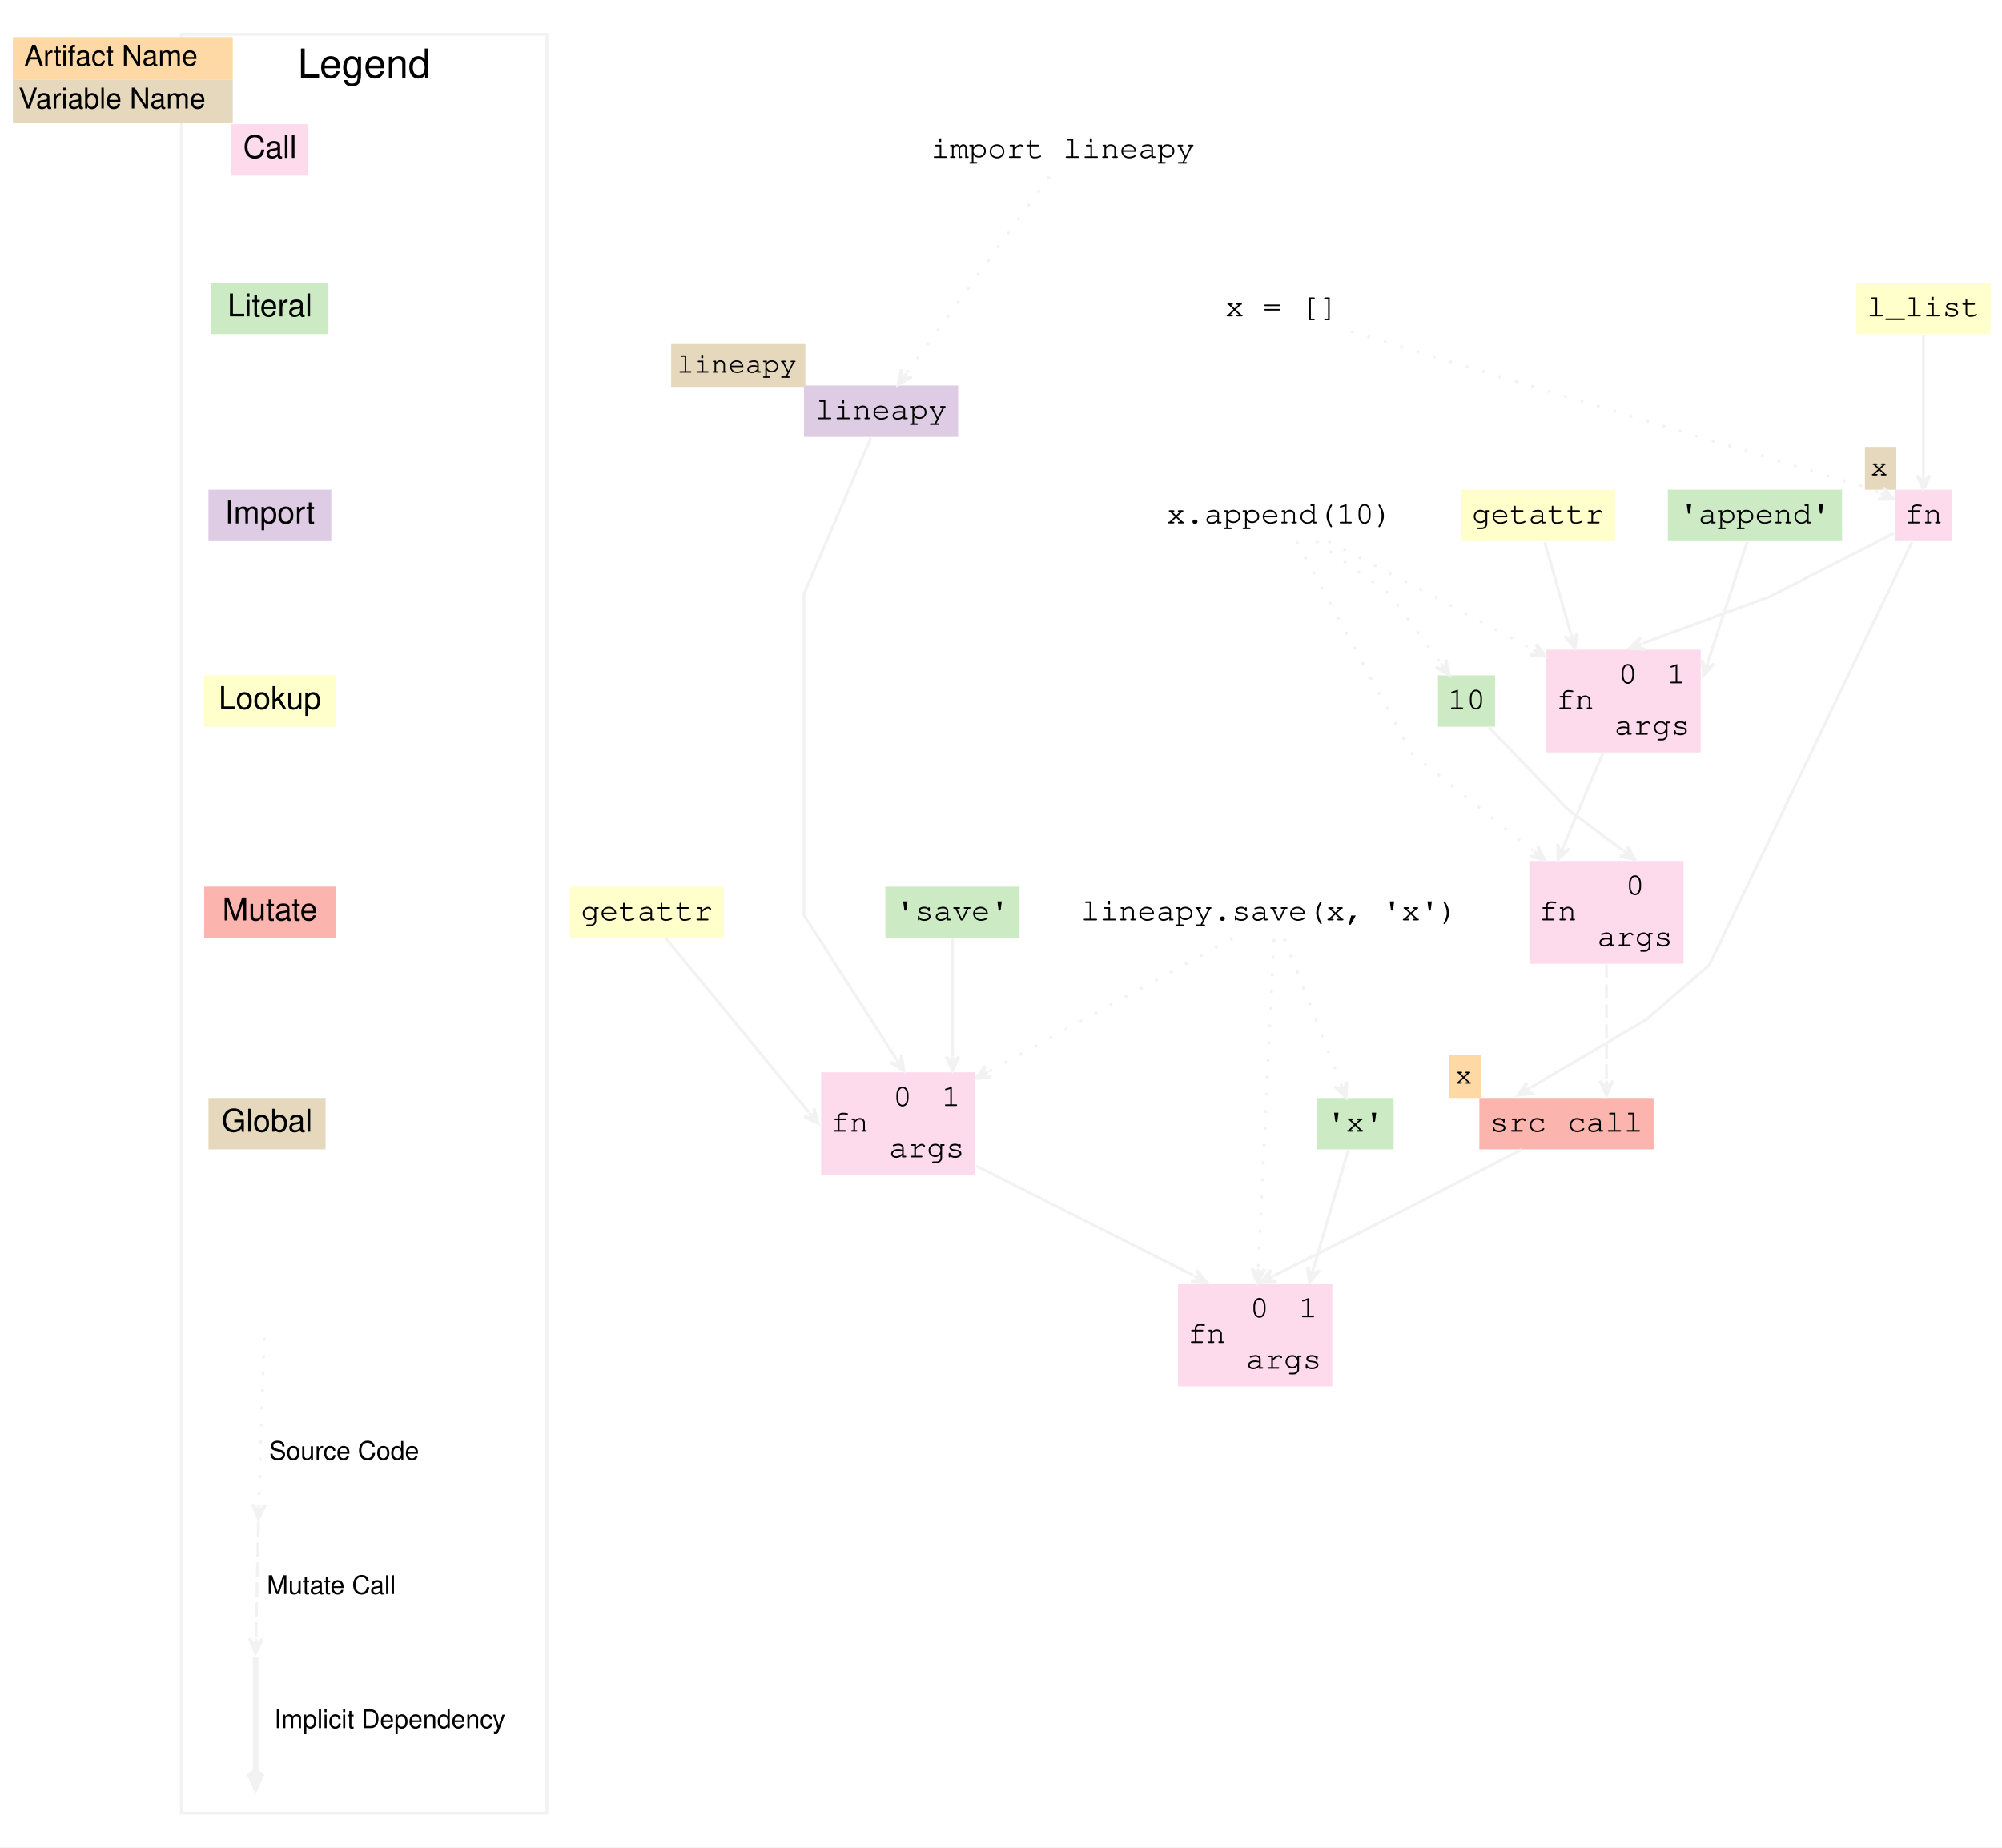
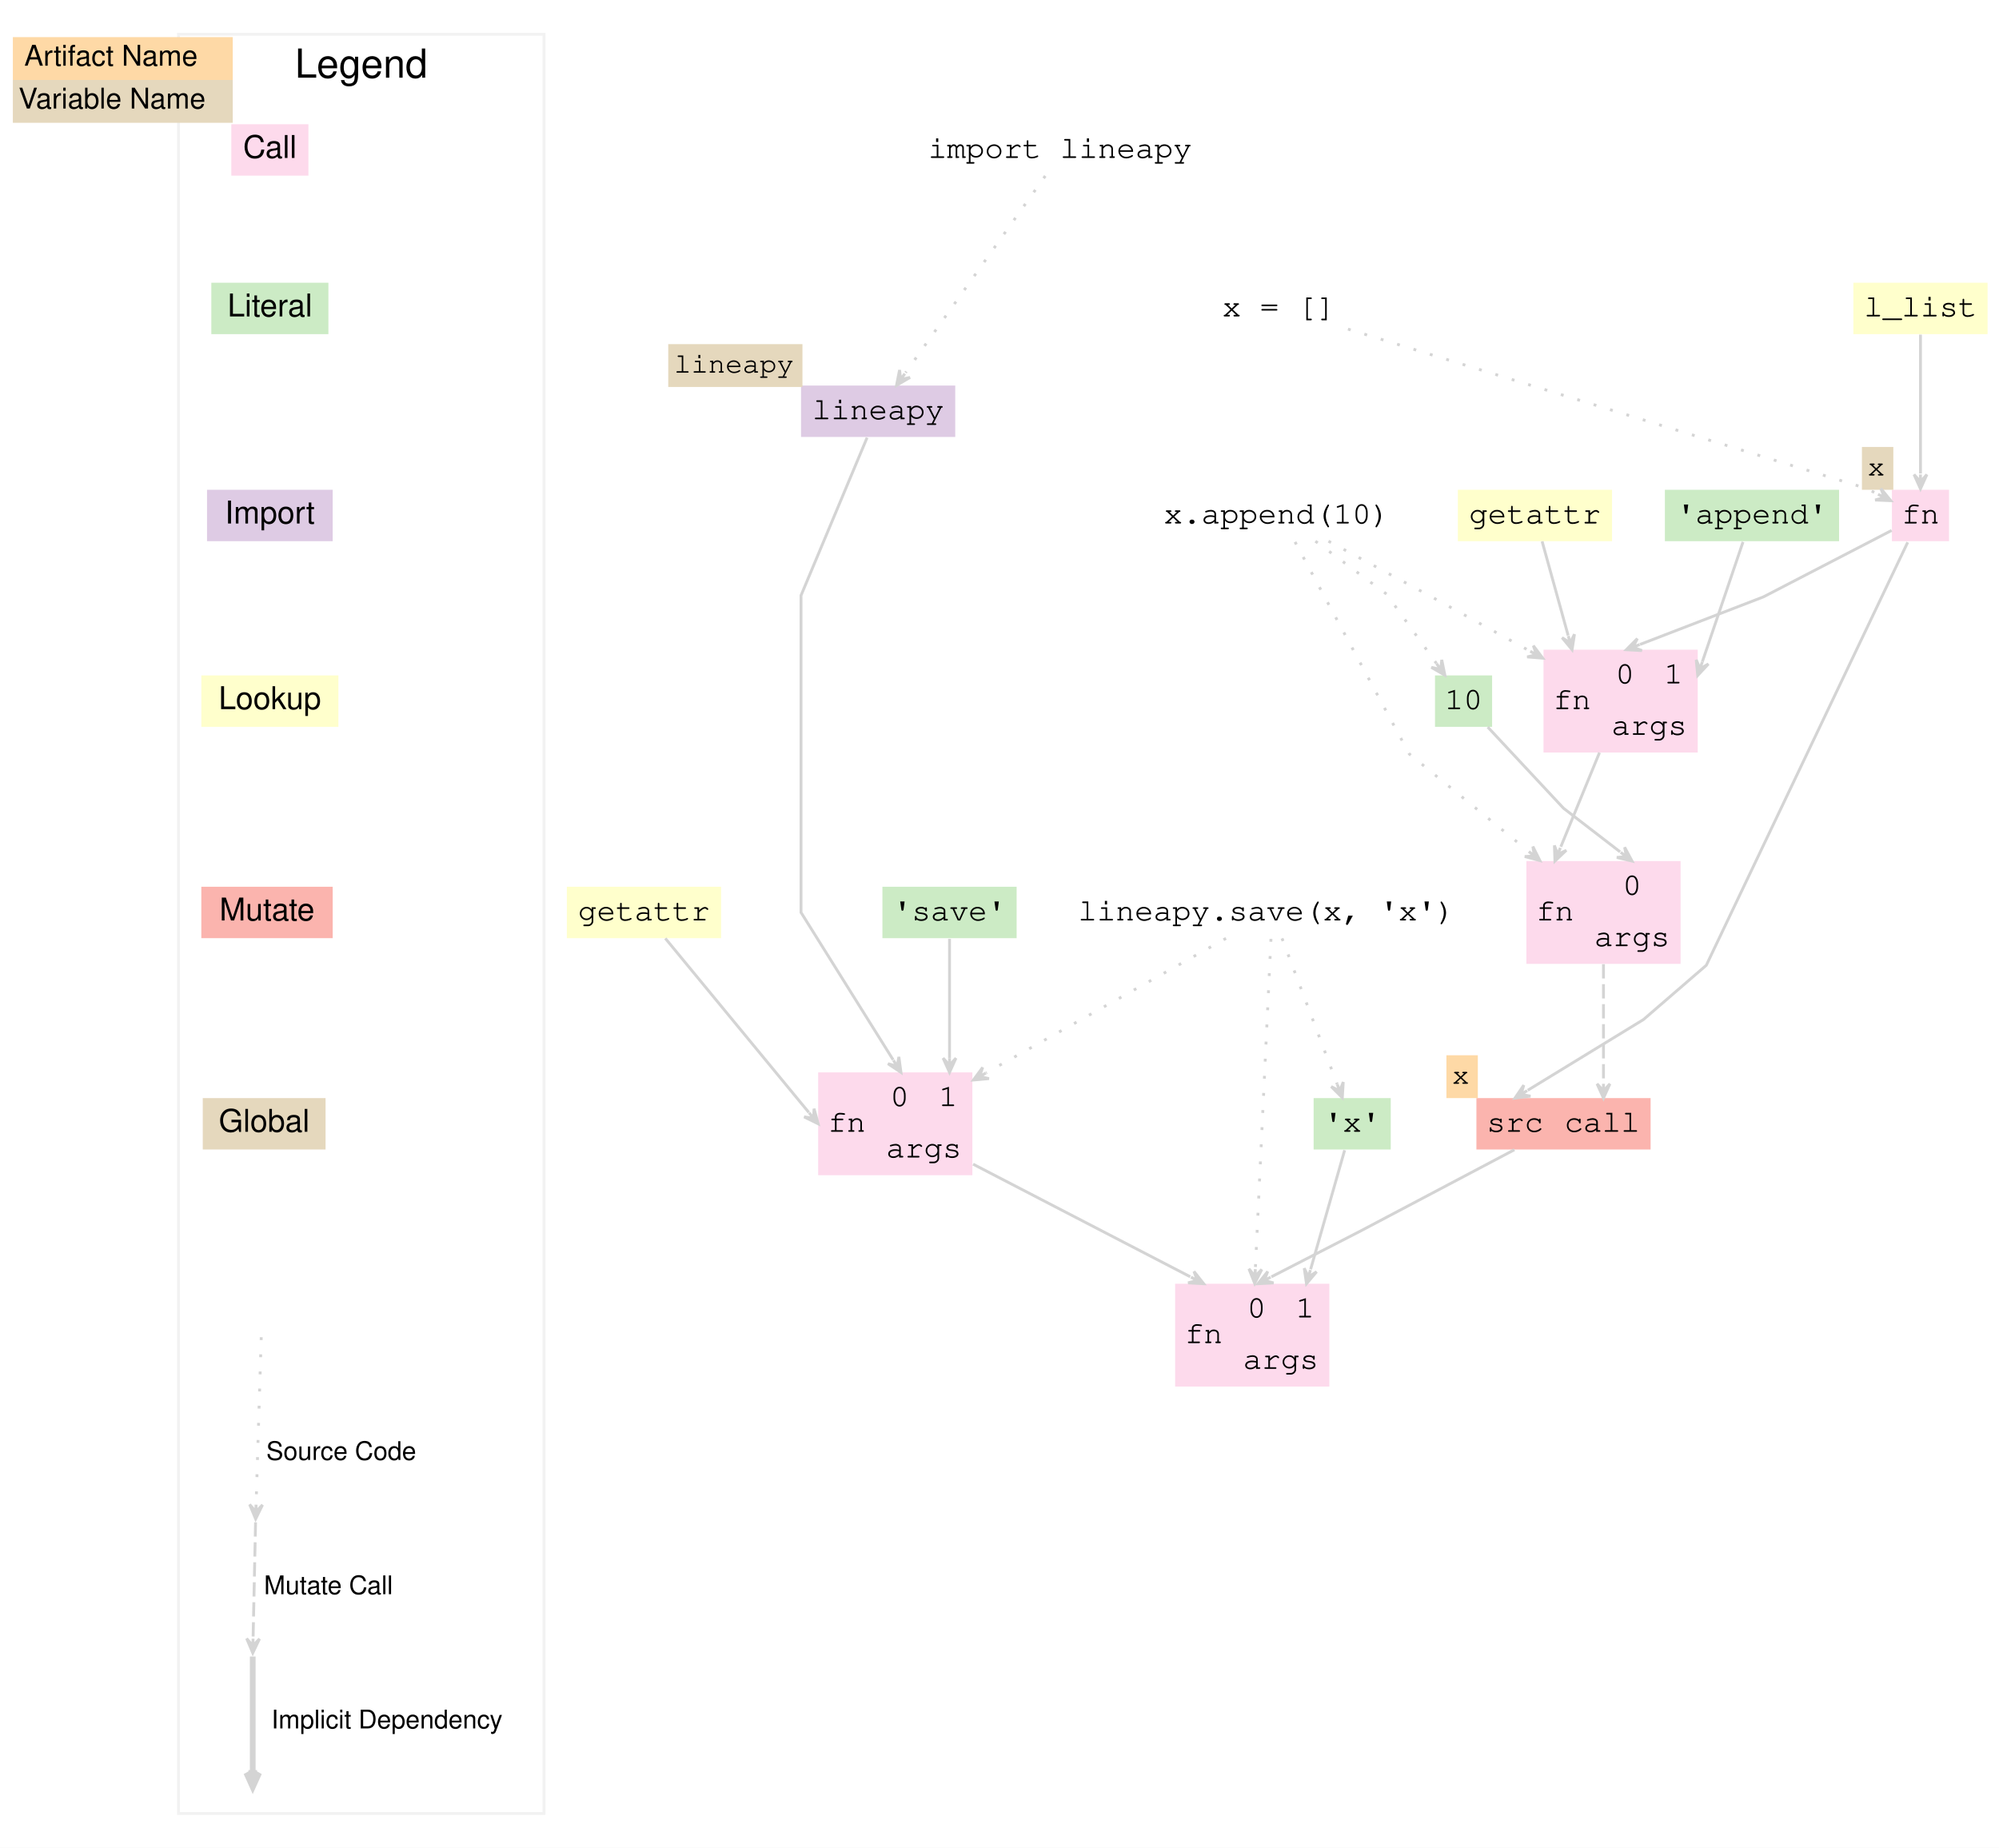
- <svg xmlns="http://www.w3.org/2000/svg" width="701pt" height="647pt" viewBox="0 0 701 647">
+ <svg xmlns="http://www.w3.org/2000/svg" width="700pt" height="647pt" viewBox="0 0 700 647">
  <g class="graph" transform="scale(1) translate(4 643)">
-     <polygon points="-4 4 -4 -643 697 -643 697 4" fill="#fff" stroke="transparent" />
+     <polygon points="-4 4 -4 -643 696 -643 696 4" fill="#fff" stroke="transparent" />
    <g class="cluster">
-       <polygon points="59.5 -8 59.5 -631 187.5 -631 187.5 -8" fill="none" stroke="#f2f2f2" />
-       <text x="123.5" y="-615.8" font-family="Helvetica,sans-Serif" font-size="14" text-anchor="middle">Legend</text>
+       <polygon points="58.5 -8 58.5 -631 186.5 -631 186.5 -8" fill="none" stroke="#f2f2f2" />
+       <text x="122.5" y="-615.8" fill="#000000" font-family="Helvetica,sans-Serif" font-size="14" text-anchor="middle">Legend</text>
    </g>
    <g class="node">
      <polygon points="77 -581.5 77 -599.5 104 -599.5 104 -581.5" fill="#fddaec" stroke="#f2f2f2" stroke-width="0" />
      <text x="90.5" y="-587.7" fill="#000000" font-family="Helvetica,sans-Serif" font-size="11" text-anchor="middle">Call</text>
      <polygon points="0.5 -615 0.5 -630 77.5 -630 77.5 -615" fill="#fed9a6" stroke="transparent" />
      <text x="4.5" y="-620" fill="#000000" font-family="Helvetica,sans-Serif" font-size="10">Artifact Name</text>
      <polygon points="0.5 -600 0.5 -615 77.5 -615 77.5 -600" fill="#e5d8bd" stroke="transparent" />
      <text x="2.5" y="-605" fill="#000000" font-family="Helvetica,sans-Serif" font-size="10">Variable Name</text>
      <polygon points="111 -544 70 -544 70 -526 111 -526" fill="#ccebc5" stroke="#f2f2f2" stroke-width="0" />
      <text x="90.5" y="-532.2" fill="#000000" font-family="Helvetica,sans-Serif" font-size="11" text-anchor="middle">Literal</text>
-       <polygon points="112 -471.5 69 -471.5 69 -453.5 112 -453.5" fill="#decbe4" stroke="#f2f2f2" stroke-width="0" />
+       <polygon points="112.5 -471.5 68.5 -471.5 68.5 -453.5 112.5 -453.5" fill="#decbe4" stroke="#f2f2f2" stroke-width="0" />
      <text x="90.5" y="-459.7" fill="#000000" font-family="Helvetica,sans-Serif" font-size="11" text-anchor="middle">Import</text>
-       <polygon points="113.5 -406.5 67.5 -406.5 67.5 -388.5 113.5 -388.5" fill="#ffc" stroke="#f2f2f2" stroke-width="0" />
+       <polygon points="114.5 -406.5 66.5 -406.5 66.5 -388.5 114.5 -388.5" fill="#ffc" stroke="#f2f2f2" stroke-width="0" />
      <text x="90.5" y="-394.7" fill="#000000" font-family="Helvetica,sans-Serif" font-size="11" text-anchor="middle">Lookup</text>
-       <polygon points="67.5 -314.5 67.5 -332.5 113.5 -332.5 113.5 -314.5" fill="#fbb4ae" stroke="#f2f2f2" stroke-width="0" />
-       <text x="90.5" y="-320.7" fill="#000000" font-family="Helvetica,sans-Serif" font-size="11" text-anchor="middle">Mutate</text>
-       <polygon points="110 -258.5 69 -258.5 69 -240.5 110 -240.5" fill="#e5d8bd" stroke="#f2f2f2" stroke-width="0" />
-       <text x="89.5" y="-246.7" fill="#000000" font-family="Helvetica,sans-Serif" font-size="11" text-anchor="middle">Global</text>
+       <polygon points="66.5 -314.5 66.5 -332.5 112.5 -332.5 112.5 -314.5" fill="#fbb4ae" stroke="#f2f2f2" stroke-width="0" />
+       <text x="89.5" y="-320.7" fill="#000000" font-family="Helvetica,sans-Serif" font-size="11" text-anchor="middle">Mutate</text>
+       <polygon points="110 -258.5 67 -258.5 67 -240.5 110 -240.5" fill="#e5d8bd" stroke="#f2f2f2" stroke-width="0" />
+       <text x="88.5" y="-246.7" fill="#000000" font-family="Helvetica,sans-Serif" font-size="11" text-anchor="middle">Global</text>
    </g>
    <g class="edge">
-       <path d="m88.5-174.45c-0.05 1.58-1.37 43.52-1.84 58.33" fill="none" stroke="#f2f2f2" stroke-dasharray="1,5" />
-       <polygon points="86.5 -111.04 88.91 -115.97 86.58 -113.54 86.66 -116.04 86.66 -116.04 86.66 -116.04 86.58 -113.54 84.41 -116.11 86.5 -111.04" fill="#f2f2f2" stroke="#f2f2f2" />
-       <text x="116.5" y="-131.8" font-family="Helvetica,sans-Serif" font-size="9" text-anchor="middle">Source Code</text>
-       <path d="m86.5-109.87c-0.05 2.11-0.63 28.8-0.88 40.47" fill="none" stroke="#f2f2f2" stroke-dasharray="5,2" />
-       <polygon points="85.5 -64.12 87.86 -69.07 85.56 -66.62 85.61 -69.12 85.61 -69.12 85.61 -69.12 85.56 -66.62 83.36 -69.17 85.5 -64.12" fill="#f2f2f2" stroke="#f2f2f2" />
-       <text x="112" y="-84.8" font-family="Helvetica,sans-Serif" font-size="9" text-anchor="middle">Mutate Call</text>
-       <path d="m85.5-62.87v40.47" fill="none" stroke="#f2f2f2" stroke-width="2" />
-       <polygon points="85.5 -17.12 87.75 -22.12 86 -19.62 86 -22.12 85.5 -22.12 85 -22.12 85 -19.62 83.25 -22.12 85.5 -17.12" fill="#f2f2f2" stroke="#f2f2f2" stroke-width="2" />
-       <text x="132.5" y="-37.8" font-family="Helvetica,sans-Serif" font-size="9" text-anchor="middle">Implicit Dependency</text>
-     </g>
-     <g class="node">
-       <polygon points="331.5 -508 277.5 -508 277.5 -490 331.5 -490" fill="#decbe4" stroke="#f2f2f2" stroke-width="0" />
-       <text x="304.5" y="-496.2" fill="#000000" font-family="Courier,monospace" font-size="11" text-anchor="middle">lineapy</text>
-       <polygon points="231 -507.5 231 -522.5 278 -522.5 278 -507.5" fill="#e5d8bd" stroke="transparent" />
-       <text x="233" y="-512.5" fill="#000000" font-family="Courier,monospace" font-size="10">lineapy</text>
-       <polygon points="283.5 -231.5 283.5 -267.5 337.5 -267.5 337.5 -231.5" fill="#fddaec" stroke="#f2f2f2" stroke-width="0" />
-       <text x="293.5" y="-246.7" fill="#000000" font-family="Courier,monospace" font-size="11" text-anchor="middle">fn</text>
-       <polyline points="303.5 -231.5 303.5 -267.5" fill="none" stroke="#f2f2f2" stroke-width="0" />
-       <text x="312" y="-255.7" fill="#000000" font-family="Courier,monospace" font-size="11" text-anchor="middle">0</text>
-       <polyline points="320.5 -249.5 320.5 -267.5" fill="none" stroke="#f2f2f2" stroke-width="0" />
-       <text x="329" y="-255.7" fill="#000000" font-family="Courier,monospace" font-size="11" text-anchor="middle">1</text>
-       <polyline points="303.5 -249.5 337.5 -249.5" fill="none" stroke="#f2f2f2" stroke-width="0" />
-       <text x="320.5" y="-237.7" fill="#000000" font-family="Courier,monospace" font-size="11" text-anchor="middle">args</text>
-     </g>
-     <g class="edge" stroke="#f2f2f2">
-       <path d="m300.97-489.76c-7.32 17.07-23.47 54.76-23.47 54.76v112.5s24 37.38 32.25 50.22" fill="none" />
-       <polygon points="312.5 -268 311.69 -273.42 311.15 -270.1 309.8 -272.21 309.8 -272.21 309.8 -272.21 311.15 -270.1 307.9 -270.99 312.5 -268" fill="#f2f2f2" />
-     </g>
-     <g class="node">
-       <polygon points="693 -544 646 -544 646 -526 693 -526" fill="#ffc" stroke="#f2f2f2" stroke-width="0" />
-       <text x="669.5" y="-532.2" fill="#000000" font-family="Courier,monospace" font-size="11" text-anchor="middle">l_list</text>
-       <polygon points="659.5 -453.5 659.5 -471.5 679.5 -471.5 679.5 -453.5" fill="#fddaec" stroke="#f2f2f2" stroke-width="0" />
-       <text x="669.5" y="-459.7" fill="#000000" font-family="Courier,monospace" font-size="11" text-anchor="middle">fn</text>
-       <polygon points="649 -471.5 649 -486.5 660 -486.5 660 -471.5" fill="#e5d8bd" stroke="transparent" />
-       <text x="651" y="-476.5" fill="#000000" font-family="Courier,monospace" font-size="10">x</text>
-     </g>
-     <g class="edge" stroke="#f2f2f2">
-       <path d="m669.5-525.8v49.28" fill="none" />
-       <polygon points="669.5 -471.5 671.75 -476.5 669.5 -474 669.5 -476.5 669.5 -476.5 669.5 -476.5 669.5 -474 667.25 -476.5 669.5 -471.5" fill="#f2f2f2" />
-     </g>
-     <g class="node">
-       <polygon points="537.5 -379.5 537.5 -415.5 591.5 -415.5 591.5 -379.5" fill="#fddaec" stroke="#f2f2f2" stroke-width="0" />
-       <text x="547.5" y="-394.7" fill="#000000" font-family="Courier,monospace" font-size="11" text-anchor="middle">fn</text>
-       <polyline points="557.5 -379.5 557.5 -415.5" fill="none" stroke="#f2f2f2" stroke-width="0" />
-       <text x="566" y="-403.7" fill="#000000" font-family="Courier,monospace" font-size="11" text-anchor="middle">0</text>
-       <polyline points="574.5 -397.5 574.5 -415.5" fill="none" stroke="#f2f2f2" stroke-width="0" />
-       <text x="583" y="-403.7" fill="#000000" font-family="Courier,monospace" font-size="11" text-anchor="middle">1</text>
-       <polyline points="557.5 -397.5 591.5 -397.5" fill="none" stroke="#f2f2f2" stroke-width="0" />
-       <text x="574.5" y="-385.7" fill="#000000" font-family="Courier,monospace" font-size="11" text-anchor="middle">args</text>
-     </g>
-     <g class="edge" stroke="#f2f2f2">
-       <path d="m659.09-456.2c-15.69 7.99-43.59 22.2-43.59 22.2s-31.73 11.66-44.12 16.21" fill="none" />
-       <polygon points="566.5 -416 571.97 -415.61 568.85 -416.86 571.19 -417.72 571.19 -417.72 571.19 -417.72 568.85 -416.86 570.42 -419.84 566.5 -416" fill="#f2f2f2" />
-     </g>
-     <g class="node">
-       <polygon points="514 -240.5 514 -258.5 575 -258.5 575 -240.5" fill="#fbb4ae" stroke="#f2f2f2" stroke-width="0" />
-       <text x="527.5" y="-246.7" fill="#000000" font-family="Courier,monospace" font-size="11" text-anchor="middle">src</text>
-       <polyline points="541 -240.5 541 -258.5" fill="none" stroke="#f2f2f2" stroke-width="0" />
-       <text x="558" y="-246.7" fill="#000000" font-family="Courier,monospace" font-size="11" text-anchor="middle">call</text>
-       <polygon points="503.5 -258.5 503.5 -273.5 514.5 -273.5 514.5 -258.5" fill="#fed9a6" stroke="transparent" />
-       <text x="505.5" y="-263.5" fill="#000000" font-family="Courier,monospace" font-size="10">x</text>
-     </g>
-     <g class="edge" stroke="#f2f2f2">
-       <path d="m665.47-453.09c-15.58 32.51-70.97 148.09-70.97 148.09l-22 19s-29.14 17.16-40.52 23.86" fill="none" />
-       <polygon points="527.5 -259.5 532.95 -260.1 529.65 -260.77 531.81 -262.04 531.81 -262.04 531.81 -262.04 529.65 -260.77 530.67 -263.98 527.5 -259.5" fill="#f2f2f2" />
-     </g>
-     <g class="node">
-       <polygon points="519.5 -406.5 499.5 -406.5 499.5 -388.5 519.5 -388.5" fill="#ccebc5" stroke="#f2f2f2" stroke-width="0" />
-       <text x="509.5" y="-394.7" fill="#000000" font-family="Courier,monospace" font-size="11" text-anchor="middle">10</text>
-       <polygon points="531.5 -305.5 531.5 -341.5 585.5 -341.5 585.5 -305.5" fill="#fddaec" stroke="#f2f2f2" stroke-width="0" />
-       <text x="541.5" y="-320.7" fill="#000000" font-family="Courier,monospace" font-size="11" text-anchor="middle">fn</text>
-       <polyline points="551.5 -305.5 551.5 -341.5" fill="none" stroke="#f2f2f2" stroke-width="0" />
-       <text x="568.5" y="-329.7" fill="#000000" font-family="Courier,monospace" font-size="11" text-anchor="middle">0</text>
-       <polyline points="551.5 -323.5 585.5 -323.5" fill="none" stroke="#f2f2f2" stroke-width="0" />
-       <text x="568.5" y="-311.7" fill="#000000" font-family="Courier,monospace" font-size="11" text-anchor="middle">args</text>
-     </g>
-     <g class="edge" stroke="#f2f2f2">
-       <path d="m517.27-388.4c10.31 10.75 27.23 28.4 27.23 28.4s12.94 9.71 19.82 14.86" fill="none" />
-       <polygon points="568.5 -342 565.85 -346.8 566.5 -343.5 564.5 -345 564.5 -345 564.5 -345 566.5 -343.5 563.15 -343.2 568.5 -342" fill="#f2f2f2" />
-     </g>
-     <g class="node">
-       <polygon points="561.5 -471.5 507.5 -471.5 507.5 -453.5 561.5 -453.5" fill="#ffc" stroke="#f2f2f2" stroke-width="0" />
-       <text x="534.5" y="-459.7" fill="#000000" font-family="Courier,monospace" font-size="11" text-anchor="middle">getattr</text>
-     </g>
-     <g class="edge" stroke="#f2f2f2">
-       <path d="m536.88-453.15c2.7 9.44 7.01 24.5 9.21 32.23" fill="none" />
-       <polygon points="547.5 -416 548.29 -421.43 546.81 -418.4 546.13 -420.81 546.13 -420.81 546.13 -420.81 546.81 -418.4 543.96 -420.19 547.5 -416" fill="#f2f2f2" />
-     </g>
-     <g class="node">
-       <polygon points="641 -471.5 580 -471.5 580 -453.5 641 -453.5" fill="#ccebc5" stroke="#f2f2f2" stroke-width="0" />
-       <text x="610.5" y="-459.7" fill="#000000" font-family="Courier,monospace" font-size="11" text-anchor="middle">'append'</text>
-     </g>
-     <g class="edge" stroke="#f2f2f2">
-       <path d="m607.84-453.38c-3.79 11.59-10.65 32.54-13.74 42" fill="none" />
-       <polygon points="592.5 -406.5 596.19 -410.55 593.28 -408.88 594.06 -411.25 594.06 -411.25 594.06 -411.25 593.28 -408.88 591.92 -411.95 592.5 -406.5" fill="#f2f2f2" />
-       <path d="m557.22-379.26c-4.74 11.23-10.58 25.09-13.64 32.33" fill="none" />
-       <polygon points="541.5 -342 545.52 -345.73 542.47 -344.3 543.44 -346.61 543.44 -346.61 543.44 -346.61 542.47 -344.3 541.37 -347.48 541.5 -342" fill="#f2f2f2" />
-     </g>
-     <g class="node">
-       <polygon points="408.5 -157.5 408.5 -193.5 462.5 -193.5 462.5 -157.5" fill="#fddaec" stroke="#f2f2f2" stroke-width="0" />
-       <text x="418.5" y="-172.7" fill="#000000" font-family="Courier,monospace" font-size="11" text-anchor="middle">fn</text>
-       <polyline points="428.5 -157.5 428.5 -193.5" fill="none" stroke="#f2f2f2" stroke-width="0" />
-       <text x="437" y="-181.7" fill="#000000" font-family="Courier,monospace" font-size="11" text-anchor="middle">0</text>
-       <polyline points="445.5 -175.5 445.5 -193.5" fill="none" stroke="#f2f2f2" stroke-width="0" />
-       <text x="454" y="-181.7" fill="#000000" font-family="Courier,monospace" font-size="11" text-anchor="middle">1</text>
-       <polyline points="428.5 -175.5 462.5 -175.5" fill="none" stroke="#f2f2f2" stroke-width="0" />
-       <text x="445.5" y="-163.7" fill="#000000" font-family="Courier,monospace" font-size="11" text-anchor="middle">args</text>
-     </g>
-     <g class="edge" stroke="#f2f2f2">
-       <path d="m528.74-240.4c-20.91 10.75-55.24 28.4-55.24 28.4s-21.54 10.77-31.29 15.65" fill="none" />
-       <polygon points="437.5 -194 442.98 -194.22 439.74 -195.12 441.97 -196.24 441.97 -196.24 441.97 -196.24 439.74 -195.12 440.97 -198.25 437.5 -194" fill="#f2f2f2" />
-       <path d="m558.5-305.28v40.7" fill="none" stroke-dasharray="5,2" />
-       <polygon points="558.5 -259.5 560.75 -264.5 558.5 -262 558.5 -264.5 558.5 -264.5 558.5 -264.5 558.5 -262 556.25 -264.5 558.5 -259.5" fill="#f2f2f2" />
-     </g>
-     <g class="node">
-       <polygon points="484 -258.5 457 -258.5 457 -240.5 484 -240.5" fill="#ccebc5" stroke="#f2f2f2" stroke-width="0" />
-       <text x="470.5" y="-246.7" fill="#000000" font-family="Courier,monospace" font-size="11" text-anchor="middle">'x'</text>
-     </g>
-     <g class="edge" stroke="#f2f2f2">
-       <path d="m468.14-240.46c-3.37 11.49-9.47 32.25-12.22 41.63" fill="none" />
-       <polygon points="454.5 -194 458.07 -198.16 455.2 -196.4 455.91 -198.8 455.91 -198.8 455.91 -198.8 455.2 -196.4 453.75 -199.43 454.5 -194" fill="#f2f2f2" />
-     </g>
-     <g class="node">
-       <polygon points="249.5 -332.5 195.5 -332.5 195.5 -314.5 249.5 -314.5" fill="#ffc" stroke="#f2f2f2" stroke-width="0" />
-       <text x="222.5" y="-320.7" fill="#000000" font-family="Courier,monospace" font-size="11" text-anchor="middle">getattr</text>
-     </g>
-     <g class="edge" stroke="#f2f2f2">
-       <path d="m229.15-314.41c12.82 15.59 40.51 49.28 50.04 60.89" fill="none" />
-       <polygon points="282.5 -249.5 281.06 -254.79 280.91 -251.43 279.33 -253.36 279.33 -253.36 279.33 -253.36 280.91 -251.43 277.59 -251.93 282.5 -249.5" fill="#f2f2f2" />
-     </g>
-     <g class="node">
-       <polygon points="353 -332.5 306 -332.5 306 -314.5 353 -314.5" fill="#ccebc5" stroke="#f2f2f2" stroke-width="0" />
-       <text x="329.5" y="-320.7" fill="#000000" font-family="Courier,monospace" font-size="11" text-anchor="middle">'save'</text>
-     </g>
-     <g class="edge" stroke="#f2f2f2">
-       <path d="m329.5-314.46v41.33" fill="none" />
-       <polygon points="329.5 -268 331.75 -273 329.5 -270.5 329.5 -273 329.5 -273 329.5 -273 329.5 -270.5 327.25 -273 329.5 -268" fill="#f2f2f2" />
-       <path d="m337.75-234.75c26 13.12 63.06 31.82 76.04 38.37" fill="none" />
-       <polygon points="418.5 -194 415.05 -198.26 416.27 -195.13 414.04 -196.25 414.04 -196.25 414.04 -196.25 416.27 -195.13 413.02 -194.24 418.5 -194" fill="#f2f2f2" />
-     </g>
-     <g class="node">
-       <polygon points="420 -599.5 319 -599.5 319 -581.5 420 -581.5" fill="none" stroke="#000" stroke-width="0" />
-       <text x="322" y="-587.7" fill="#000000" font-family="Courier,monospace" font-size="11">import lineapy</text>
-     </g>
-     <g class="edge" stroke="#f2f2f2">
-       <path d="m363.5-581.24c-11.41 15.72-36.33 50.02-49.84 68.63" fill="none" stroke-dasharray="1,5" />
-       <polygon points="310.48 -508.24 315.24 -510.96 311.95 -510.26 313.42 -512.29 313.42 -512.29 313.42 -512.29 311.95 -510.26 311.6 -513.61 310.48 -508.24" fill="#f2f2f2" />
-     </g>
-     <g class="node">
-       <polygon points="469 -544 422 -544 422 -526 469 -526" fill="none" stroke="#000" stroke-width="0" />
-       <text x="425" y="-532.2" fill="#000000" font-family="Courier,monospace" font-size="11">x = []</text>
-     </g>
-     <g class="edge" stroke="#f2f2f2">
-       <path d="m469.02-526.89c53.84 16.29 181.48 54.89 181.48 54.89s1.63 0.73 3.94 1.76" fill="none" stroke-dasharray="1,5" />
-       <polygon points="659.11 -468.15 655.47 -472.24 656.83 -469.17 654.55 -470.19 654.55 -470.19 654.55 -470.19 656.83 -469.17 653.63 -468.14 659.11 -468.15" fill="#f2f2f2" />
-     </g>
-     <g class="node">
-       <polygon points="489.5 -471.5 401.5 -471.5 401.5 -453.5 489.5 -453.5" fill="none" stroke="#000" stroke-width="0" />
-       <text x="404.5" y="-459.7" fill="#000000" font-family="Courier,monospace" font-size="11">x.append(10)</text>
-     </g>
-     <g class="edge" stroke="#f2f2f2">
-       <path d="m456.8-453.41c10.88 7.8 25.7 18.41 25.7 18.41s10.17 13.75 18.03 24.37" fill="none" stroke-dasharray="1,5" />
-       <polygon points="503.51 -406.6 502.34 -411.96 502.02 -408.61 500.53 -410.62 500.53 -410.62 500.53 -410.62 502.02 -408.61 498.73 -409.28 503.51 -406.6" fill="#f2f2f2" />
-       <path d="m461.08-453.41c15 7.8 35.42 18.41 35.42 18.41s18.54 9.95 36.26 19.46" fill="none" stroke-dasharray="1,5" />
-       <polygon points="537.23 -413.14 533.89 -417.48 535.03 -414.32 532.83 -415.5 532.83 -415.5 532.83 -415.5 535.03 -414.32 531.76 -413.52 537.23 -413.14" fill="#f2f2f2" />
-       <path d="m449.98-453.29c11.38 20.87 40.52 74.29 40.52 74.29s22.96 18.4 42.2 33.82" fill="none" stroke-dasharray="1,5" />
-       <polygon points="536.98 -341.74 534.49 -346.63 535.03 -343.31 533.08 -344.87 533.08 -344.87 533.08 -344.87 535.03 -343.31 531.68 -343.12 536.98 -341.74" fill="#f2f2f2" />
-     </g>
-     <g class="node">
-       <polygon points="513.5 -332.5 371.5 -332.5 371.5 -314.5 513.5 -314.5" fill="none" stroke="#000" stroke-width="0" />
-       <text x="374.5" y="-320.7" fill="#000000" font-family="Courier,monospace" font-size="11">lineapy.save(x, 'x')</text>
-     </g>
-     <g class="edge" stroke="#f2f2f2">
-       <path d="m445.71-314.24c4.81 12.37 13.93 35.83 19.67 50.57" fill="none" stroke-dasharray="1,5" />
-       <polygon points="467.33 -258.66 467.61 -264.14 466.42 -260.99 465.51 -263.32 465.51 -263.32 465.51 -263.32 466.42 -260.99 463.42 -262.51 467.33 -258.66" fill="#f2f2f2" />
-       <path d="m427.61-314.38c-20.58 11.23-58.27 31.78-85.33 46.55" fill="none" stroke-dasharray="1,5" />
-       <polygon points="337.69 -265.33 343.16 -265.75 339.89 -266.53 342.08 -267.73 342.08 -267.73 342.08 -267.73 339.89 -266.53 341 -269.7 337.69 -265.33" fill="#f2f2f2" />
-       <path d="m442.1-314.23c-1.05 21.99-3.95 82.47-5.53 115.5" fill="none" stroke-dasharray="1,5" />
-       <polygon points="436.32 -193.68 438.81 -198.56 436.44 -196.17 436.56 -198.67 436.56 -198.67 436.56 -198.67 436.44 -196.17 434.32 -198.78 436.32 -193.68" fill="#f2f2f2" />
+       <path d="m87.478-174.77c-0.177 5.753-1.352 43.954-1.802 58.584" fill="none" stroke="#d4d4d4" stroke-dasharray="1,5" />
+       <polygon points="85.52 -111.14 87.923 -116.07 85.597 -113.64 85.674 -116.14 85.674 -116.14 85.674 -116.14 85.597 -113.64 83.425 -116.21 85.52 -111.14" fill="#d4d4d4" stroke="#d4d4d4" />
+       <text x="115.5" y="-131.8" fill="#000000" font-family="Helvetica,sans-Serif" font-size="9" text-anchor="middle">Source Code</text>
+       <path d="m85.489-109.97c-0.084 3.942-0.616 28.95-0.863 40.562" fill="none" stroke="#d4d4d4" stroke-dasharray="5,2" />
+       <polygon points="84.515 -64.22 86.871 -69.17 84.568 -66.719 84.622 -69.218 84.622 -69.218 84.622 -69.218 84.568 -66.719 82.372 -69.266 84.515 -64.22" fill="#d4d4d4" stroke="#d4d4d4" />
+       <text x="111" y="-84.8" fill="#000000" font-family="Helvetica,sans-Serif" font-size="9" text-anchor="middle">Mutate Call</text>
+       <path d="m84.5-62.972v40.562" fill="none" stroke="#d4d4d4" stroke-width="2" />
+       <polygon points="84.5 -17.22 86.75 -22.219 85 -19.719 85 -22.219 84.5 -22.22 84 -22.22 84 -19.72 82.25 -22.22 84.5 -17.22" fill="#d4d4d4" stroke="#d4d4d4" stroke-width="2" />
+       <text x="131.5" y="-37.8" fill="#000000" font-family="Helvetica,sans-Serif" font-size="9" text-anchor="middle">Implicit Dependency</text>
+     </g>
+     <g class="node">
+       <polygon points="330.5 -508 276.5 -508 276.5 -490 330.5 -490" fill="#decbe4" stroke="#f2f2f2" stroke-width="0" />
+       <text x="303.5" y="-496.2" fill="#000000" font-family="Courier,monospace" font-size="11" text-anchor="middle">lineapy</text>
+       <polygon points="230 -507.5 230 -522.5 277 -522.5 277 -507.5" fill="#e5d8bd" stroke="transparent" />
+       <text x="232" y="-512.5" fill="#000000" font-family="Courier,monospace" font-size="10">lineapy</text>
+       <polygon points="282.5 -231.5 282.5 -267.5 336.5 -267.5 336.5 -231.5" fill="#fddaec" stroke="#f2f2f2" stroke-width="0" />
+       <text x="292.5" y="-246.7" fill="#000000" font-family="Courier,monospace" font-size="11" text-anchor="middle">fn</text>
+       <polyline points="302.5 -231.5 302.5 -267.5" fill="none" stroke="#f2f2f2" stroke-width="0" />
+       <text x="311" y="-255.7" fill="#000000" font-family="Courier,monospace" font-size="11" text-anchor="middle">0</text>
+       <polyline points="319.5 -249.5 319.5 -267.5" fill="none" stroke="#f2f2f2" stroke-width="0" />
+       <text x="328" y="-255.7" fill="#000000" font-family="Courier,monospace" font-size="11" text-anchor="middle">1</text>
+       <polyline points="302.5 -249.5 336.5 -249.5" fill="none" stroke="#f2f2f2" stroke-width="0" />
+       <text x="319.5" y="-237.7" fill="#000000" font-family="Courier,monospace" font-size="11" text-anchor="middle">args</text>
+     </g>
+     <g class="edge" stroke="#d4d4d4">
+       <path d="m299.63-489.76c-7.466 17.835-23.132 55.259-23.132 55.259v111s24.003 38.404 32.254 51.606" fill="none" />
+       <polygon points="311.5 -267.5 310.76 -272.93 310.18 -269.62 308.85 -271.74 308.85 -271.74 308.85 -271.74 310.18 -269.62 306.94 -270.55 311.5 -267.5" fill="#d4d4d4" />
+     </g>
+     <g class="node">
+       <polygon points="692 -544 645 -544 645 -526 692 -526" fill="#ffc" stroke="#f2f2f2" stroke-width="0" />
+       <text x="668.5" y="-532.2" fill="#000000" font-family="Courier,monospace" font-size="11" text-anchor="middle">l_list</text>
+       <polygon points="658.5 -453.5 658.5 -471.5 678.5 -471.5 678.5 -453.5" fill="#fddaec" stroke="#f2f2f2" stroke-width="0" />
+       <text x="668.5" y="-459.7" fill="#000000" font-family="Courier,monospace" font-size="11" text-anchor="middle">fn</text>
+       <polygon points="648 -471.5 648 -486.5 659 -486.5 659 -471.5" fill="#e5d8bd" stroke="transparent" />
+       <text x="650" y="-476.5" fill="#000000" font-family="Courier,monospace" font-size="10">x</text>
+     </g>
+     <g class="edge" stroke="#d4d4d4">
+       <path d="m668.5-525.82v48.61" fill="none" />
+       <polygon points="668.5 -471.84 670.75 -476.84 668.5 -474.34 668.5 -476.84 668.5 -476.84 668.5 -476.84 668.5 -474.34 666.25 -476.84 668.5 -471.84" fill="#d4d4d4" />
+     </g>
+     <g class="node">
+       <polygon points="536.5 -379.5 536.5 -415.5 590.5 -415.5 590.5 -379.5" fill="#fddaec" stroke="#f2f2f2" stroke-width="0" />
+       <text x="546.5" y="-394.7" fill="#000000" font-family="Courier,monospace" font-size="11" text-anchor="middle">fn</text>
+       <polyline points="556.5 -379.5 556.5 -415.5" fill="none" stroke="#f2f2f2" stroke-width="0" />
+       <text x="565" y="-403.7" fill="#000000" font-family="Courier,monospace" font-size="11" text-anchor="middle">0</text>
+       <polyline points="573.5 -397.5 573.5 -415.5" fill="none" stroke="#f2f2f2" stroke-width="0" />
+       <text x="582" y="-403.7" fill="#000000" font-family="Courier,monospace" font-size="11" text-anchor="middle">1</text>
+       <polyline points="556.5 -397.5 590.5 -397.5" fill="none" stroke="#f2f2f2" stroke-width="0" />
+       <text x="573.5" y="-385.7" fill="#000000" font-family="Courier,monospace" font-size="11" text-anchor="middle">args</text>
+     </g>
+     <g class="edge" stroke="#d4d4d4">
+       <path d="m658.41-457.27c-15.878 8.228-44.912 23.273-44.912 23.273s-31.081 11.979-43.222 16.658" fill="none" />
+       <polygon points="565.5 -415.5 570.97 -415.2 567.83 -416.4 570.17 -417.3 570.17 -417.3 570.17 -417.3 567.83 -416.4 569.36 -419.4 565.5 -415.5" fill="#d4d4d4" />
+     </g>
+     <g class="node">
+       <polygon points="513 -240.5 513 -258.5 574 -258.5 574 -240.5" fill="#fbb4ae" stroke="#f2f2f2" stroke-width="0" />
+       <text x="526.5" y="-246.7" fill="#000000" font-family="Courier,monospace" font-size="11" text-anchor="middle">src</text>
+       <polyline points="540 -240.5 540 -258.5" fill="none" stroke="#f2f2f2" stroke-width="0" />
+       <text x="557" y="-246.7" fill="#000000" font-family="Courier,monospace" font-size="11" text-anchor="middle">call</text>
+       <polygon points="502.5 -258.5 502.5 -273.5 513.5 -273.5 513.5 -258.5" fill="#fed9a6" stroke="transparent" />
+       <text x="504.5" y="-263.5" fill="#000000" font-family="Courier,monospace" font-size="10">x</text>
+     </g>
+     <g class="edge" stroke="#d4d4d4">
+       <path d="m664.03-453.12c-16.146 33.907-70.533 148.12-70.533 148.12l-22 19s-29.138 17.807-40.521 24.763" fill="none" />
+       <polygon points="526.5 -258.5 531.94 -259.19 528.63 -259.8 530.77 -261.11 530.77 -261.11 530.77 -261.11 528.63 -259.8 529.59 -263.03 526.5 -258.5" fill="#d4d4d4" />
+     </g>
+     <g class="node">
+       <polygon points="518.5 -406.5 498.5 -406.5 498.5 -388.5 518.5 -388.5" fill="#ccebc5" stroke="#f2f2f2" stroke-width="0" />
+       <text x="508.5" y="-394.7" fill="#000000" font-family="Courier,monospace" font-size="11" text-anchor="middle">10</text>
+       <polygon points="530.5 -305.5 530.5 -341.5 584.5 -341.5 584.5 -305.5" fill="#fddaec" stroke="#f2f2f2" stroke-width="0" />
+       <text x="540.5" y="-320.7" fill="#000000" font-family="Courier,monospace" font-size="11" text-anchor="middle">fn</text>
+       <polyline points="550.5 -305.5 550.5 -341.5" fill="none" stroke="#f2f2f2" stroke-width="0" />
+       <text x="567.5" y="-329.7" fill="#000000" font-family="Courier,monospace" font-size="11" text-anchor="middle">0</text>
+       <polyline points="550.5 -323.5 584.5 -323.5" fill="none" stroke="#f2f2f2" stroke-width="0" />
+       <text x="567.5" y="-311.7" fill="#000000" font-family="Courier,monospace" font-size="11" text-anchor="middle">args</text>
+     </g>
+     <g class="edge" stroke="#d4d4d4">
+       <path d="m516.97-388.42c10.358 11.098 26.528 28.422 26.528 28.422s12.943 9.977 19.82 15.278" fill="none" />
+       <polygon points="567.5 -341.5 564.91 -346.33 565.52 -343.03 563.54 -344.55 563.54 -344.55 563.54 -344.55 565.52 -343.03 562.17 -342.77 567.5 -341.5" fill="#d4d4d4" />
+     </g>
+     <g class="node">
+       <polygon points="560.5 -471.5 506.5 -471.5 506.5 -453.5 560.5 -453.5" fill="#ffc" stroke="#f2f2f2" stroke-width="0" />
+       <text x="533.5" y="-459.7" fill="#000000" font-family="Courier,monospace" font-size="11" text-anchor="middle">getattr</text>
+     </g>
+     <g class="edge" stroke="#d4d4d4">
+       <path d="m536.01-453.44c2.715 9.816 6.948 25.12 9.115 32.953" fill="none" />
+       <polygon points="546.5 -415.5 547.34 -420.92 545.83 -417.91 545.17 -420.32 545.17 -420.32 545.17 -420.32 545.83 -417.91 543 -419.72 546.5 -415.5" fill="#d4d4d4" />
+     </g>
+     <g class="node">
+       <polygon points="640 -471.5 579 -471.5 579 -453.5 640 -453.5" fill="#ccebc5" stroke="#f2f2f2" stroke-width="0" />
+       <text x="609.5" y="-459.7" fill="#000000" font-family="Courier,monospace" font-size="11" text-anchor="middle">'append'</text>
+     </g>
+     <g class="edge" stroke="#d4d4d4">
+       <path d="m606.36-453.25c-4.09 12.053-11.09 32.688-14.242 41.975" fill="none" />
+       <polygon points="590.5 -406.5 594.24 -410.51 591.3 -408.87 592.11 -411.23 592.11 -411.23 592.11 -411.23 591.3 -408.87 589.98 -411.96 590.5 -406.5" fill="#d4d4d4" />
+       <path d="m556.1-379.47c-4.728 11.511-10.518 25.608-13.539 32.963" fill="none" />
+       <polygon points="540.5 -341.5 544.48 -345.27 541.45 -343.81 542.4 -346.13 542.4 -346.13 542.4 -346.13 541.45 -343.81 540.32 -346.98 540.5 -341.5" fill="#d4d4d4" />
+     </g>
+     <g class="node">
+       <polygon points="407.5 -157.5 407.5 -193.5 461.5 -193.5 461.5 -157.5" fill="#fddaec" stroke="#f2f2f2" stroke-width="0" />
+       <text x="417.5" y="-172.7" fill="#000000" font-family="Courier,monospace" font-size="11" text-anchor="middle">fn</text>
+       <polyline points="427.5 -157.5 427.5 -193.5" fill="none" stroke="#f2f2f2" stroke-width="0" />
+       <text x="436" y="-181.7" fill="#000000" font-family="Courier,monospace" font-size="11" text-anchor="middle">0</text>
+       <polyline points="444.5 -175.5 444.5 -193.5" fill="none" stroke="#f2f2f2" stroke-width="0" />
+       <text x="453" y="-181.7" fill="#000000" font-family="Courier,monospace" font-size="11" text-anchor="middle">1</text>
+       <polyline points="427.5 -175.5 461.5 -175.5" fill="none" stroke="#f2f2f2" stroke-width="0" />
+       <text x="444.5" y="-163.7" fill="#000000" font-family="Courier,monospace" font-size="11" text-anchor="middle">args</text>
+     </g>
+     <g class="edge" stroke="#d4d4d4">
+       <path d="m526.31-240.42c-21.013 11.098-53.813 28.422-53.813 28.422s-21.535 11.067-31.294 16.081" fill="none" />
+       <polygon points="436.5 -193.5 441.98 -193.78 438.72 -194.64 440.95 -195.79 440.95 -195.79 440.95 -195.79 438.72 -194.64 439.92 -197.79 436.5 -193.5" fill="#d4d4d4" />
+       <path d="m557.5-305.39v41.715" fill="none" stroke-dasharray="5,2" />
+       <polygon points="557.5 -258.5 559.75 -263.5 557.5 -261 557.5 -263.5 557.5 -263.5 557.5 -263.5 557.5 -261 555.25 -263.5 557.5 -258.5" fill="#d4d4d4" />
+     </g>
+     <g class="node">
+       <polygon points="483 -258.5 456 -258.5 456 -240.5 483 -240.5" fill="#ccebc5" stroke="#f2f2f2" stroke-width="0" />
+       <text x="469.5" y="-246.7" fill="#000000" font-family="Courier,monospace" font-size="11" text-anchor="middle">'x'</text>
+     </g>
+     <g class="edge" stroke="#d4d4d4">
+       <path d="m466.86-240.25c-3.408 11.929-9.218 32.263-11.91 41.684" fill="none" />
+       <polygon points="453.5 -193.5 457.04 -197.69 454.19 -195.9 454.87 -198.31 454.87 -198.31 454.87 -198.31 454.19 -195.9 452.71 -198.93 453.5 -193.5" fill="#d4d4d4" />
+     </g>
+     <g class="node">
+       <polygon points="248.5 -332.5 194.5 -332.5 194.5 -314.5 248.5 -314.5" fill="#ffc" stroke="#f2f2f2" stroke-width="0" />
+       <text x="221.5" y="-320.7" fill="#000000" font-family="Courier,monospace" font-size="11" text-anchor="middle">getattr</text>
+     </g>
+     <g class="edge" stroke="#d4d4d4">
+       <path d="m228.98-314.43c13.362 16.209 40.816 49.515 50.251 60.961" fill="none" />
+       <polygon points="282.5 -249.5 281.06 -254.79 280.91 -251.43 279.32 -253.36 279.32 -253.36 279.32 -253.36 280.91 -251.43 277.58 -251.93 282.5 -249.5" fill="#d4d4d4" />
+     </g>
+     <g class="node">
+       <polygon points="352 -332.5 305 -332.5 305 -314.5 352 -314.5" fill="#ccebc5" stroke="#f2f2f2" stroke-width="0" />
+       <text x="328.5" y="-320.7" fill="#000000" font-family="Courier,monospace" font-size="11" text-anchor="middle">'save'</text>
+     </g>
+     <g class="edge" stroke="#d4d4d4">
+       <path d="m328.5-314.25v41.684" fill="none" />
+       <polygon points="328.5 -267.5 330.75 -272.5 328.5 -270 328.5 -272.5 328.5 -272.5 328.5 -272.5 328.5 -270 326.25 -272.5 328.5 -267.5" fill="#d4d4d4" />
+       <path d="m336.75-235.37c25.995 13.479 63.054 32.695 76.037 39.426" fill="none" />
+       <polygon points="417.5 -193.5 414.1 -197.8 415.28 -194.65 413.06 -195.8 413.06 -195.8 413.06 -195.8 415.28 -194.65 412.03 -193.8 417.5 -193.5" fill="#d4d4d4" />
+     </g>
+     <g class="node">
+       <text x="321" y="-587.7" fill="#000000" font-family="Courier,monospace" font-size="11">import lineapy</text>
+     </g>
+     <g class="edge" stroke="#d4d4d4">
+       <path d="m362.03-581.39c-11.486 16.168-35.489 49.958-48.915 68.857" fill="none" stroke-dasharray="1,5" />
+       <polygon points="309.94 -508.07 314.67 -510.84 311.39 -510.11 312.84 -512.15 312.84 -512.15 312.84 -512.15 311.39 -510.11 311.01 -513.45 309.94 -508.07" fill="#d4d4d4" />
+     </g>
+     <g class="node">
+       <text x="424" y="-532.2" fill="#000000" font-family="Courier,monospace" font-size="11">x = []</text>
+     </g>
+     <g class="edge" stroke="#d4d4d4">
+       <path d="m468.02-527.77c53.847 16.548 181.48 55.773 181.48 55.773l3.937 1.968" fill="none" stroke-dasharray="1,5" />
+       <polygon points="658.11 -467.69 654.64 -471.94 655.87 -468.81 653.64 -469.93 653.64 -469.93 653.64 -469.93 655.87 -468.81 652.63 -467.92 658.11 -467.69" fill="#d4d4d4" />
+     </g>
+     <g class="node">
+       <text x="403.5" y="-459.7" fill="#000000" font-family="Courier,monospace" font-size="11">x.append(10)</text>
+     </g>
+     <g class="edge" stroke="#d4d4d4">
+       <path d="m456.62-453.5c10.791 8.02 24.885 18.496 24.885 18.496s9.721 13.502 17.497 24.302" fill="none" stroke-dasharray="1,5" />
+       <polygon points="501.96 -406.58 500.87 -411.95 500.5 -408.61 499.04 -410.64 499.04 -410.64 499.04 -410.64 500.5 -408.61 497.22 -409.32 501.96 -406.58" fill="#d4d4d4" />
+       <path d="m461.2-453.5c14.874 8.02 34.301 18.496 34.301 18.496s18.54 10.224 36.258 19.995" fill="none" stroke-dasharray="1,5" />
+       <polygon points="536.23 -412.54 532.94 -416.92 534.04 -413.74 531.86 -414.95 531.86 -414.95 531.86 -414.95 534.04 -413.74 530.77 -412.98 536.23 -412.54" fill="#d4d4d4" />
+       <path d="m449.49-453.24c11.716 21.74 40.012 74.245 40.012 74.245s22.388 18.273 41.472 33.848" fill="none" stroke-dasharray="1,5" />
+       <polygon points="535.23 -341.67 532.78 -346.58 533.3 -343.25 531.36 -344.83 531.36 -344.83 531.36 -344.83 533.3 -343.25 529.94 -343.09 535.23 -341.67" fill="#d4d4d4" />
+     </g>
+     <g class="node">
+       <text x="373.5" y="-320.7" fill="#000000" font-family="Courier,monospace" font-size="11">lineapy.save(x, 'x')</text>
+     </g>
+     <g class="edge" stroke="#d4d4d4">
+       <path d="m444.93-314.43c4.828 12.76 13.665 36.114 19.32 51.06" fill="none" stroke-dasharray="1,5" />
+       <polygon points="466.04 -258.65 466.37 -264.12 465.15 -260.99 464.27 -263.32 464.27 -263.32 464.27 -263.32 465.15 -260.99 462.16 -262.53 466.04 -258.65" fill="#d4d4d4" />
+       <path d="m425.31-314.43c-20.825 11.675-57.47 32.218-83.971 47.075" fill="none" stroke-dasharray="1,5" />
+       <polygon points="336.85 -264.83 342.31 -265.32 339.03 -266.06 341.21 -267.28 341.21 -267.28 341.21 -267.28 339.03 -266.06 340.11 -269.24 336.85 -264.83" fill="#d4d4d4" />
+       <path d="m441.06-314.24c-1.08 22.826-3.895 82.35-5.465 115.54" fill="none" stroke-dasharray="1,5" />
+       <polygon points="435.36 -193.62 437.84 -198.5 435.48 -196.11 435.59 -198.61 435.59 -198.61 435.59 -198.61 435.48 -196.11 433.35 -198.72 435.36 -193.62" fill="#d4d4d4" />
    </g>
  </g>
</svg>
